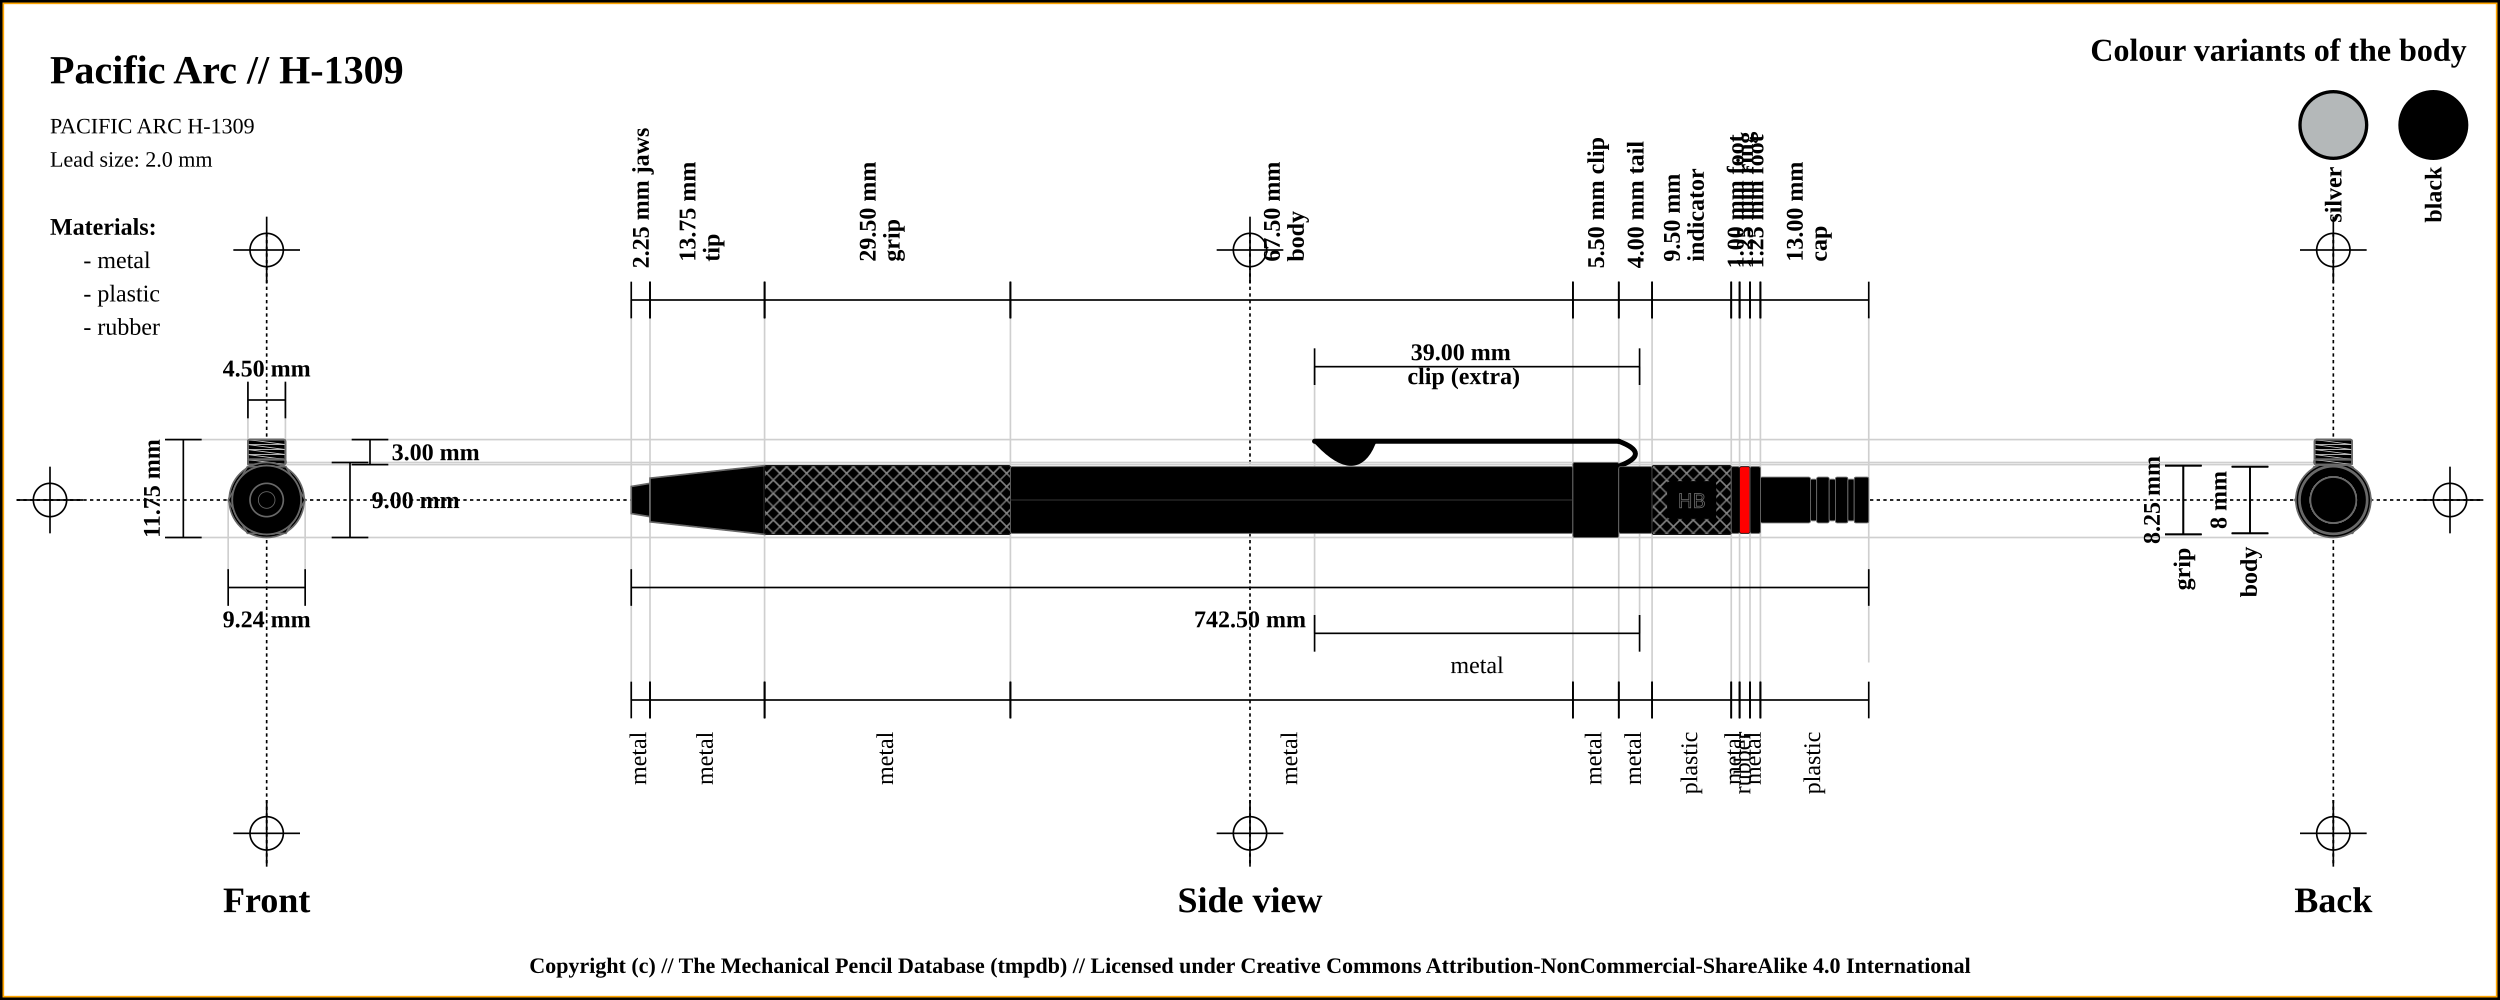
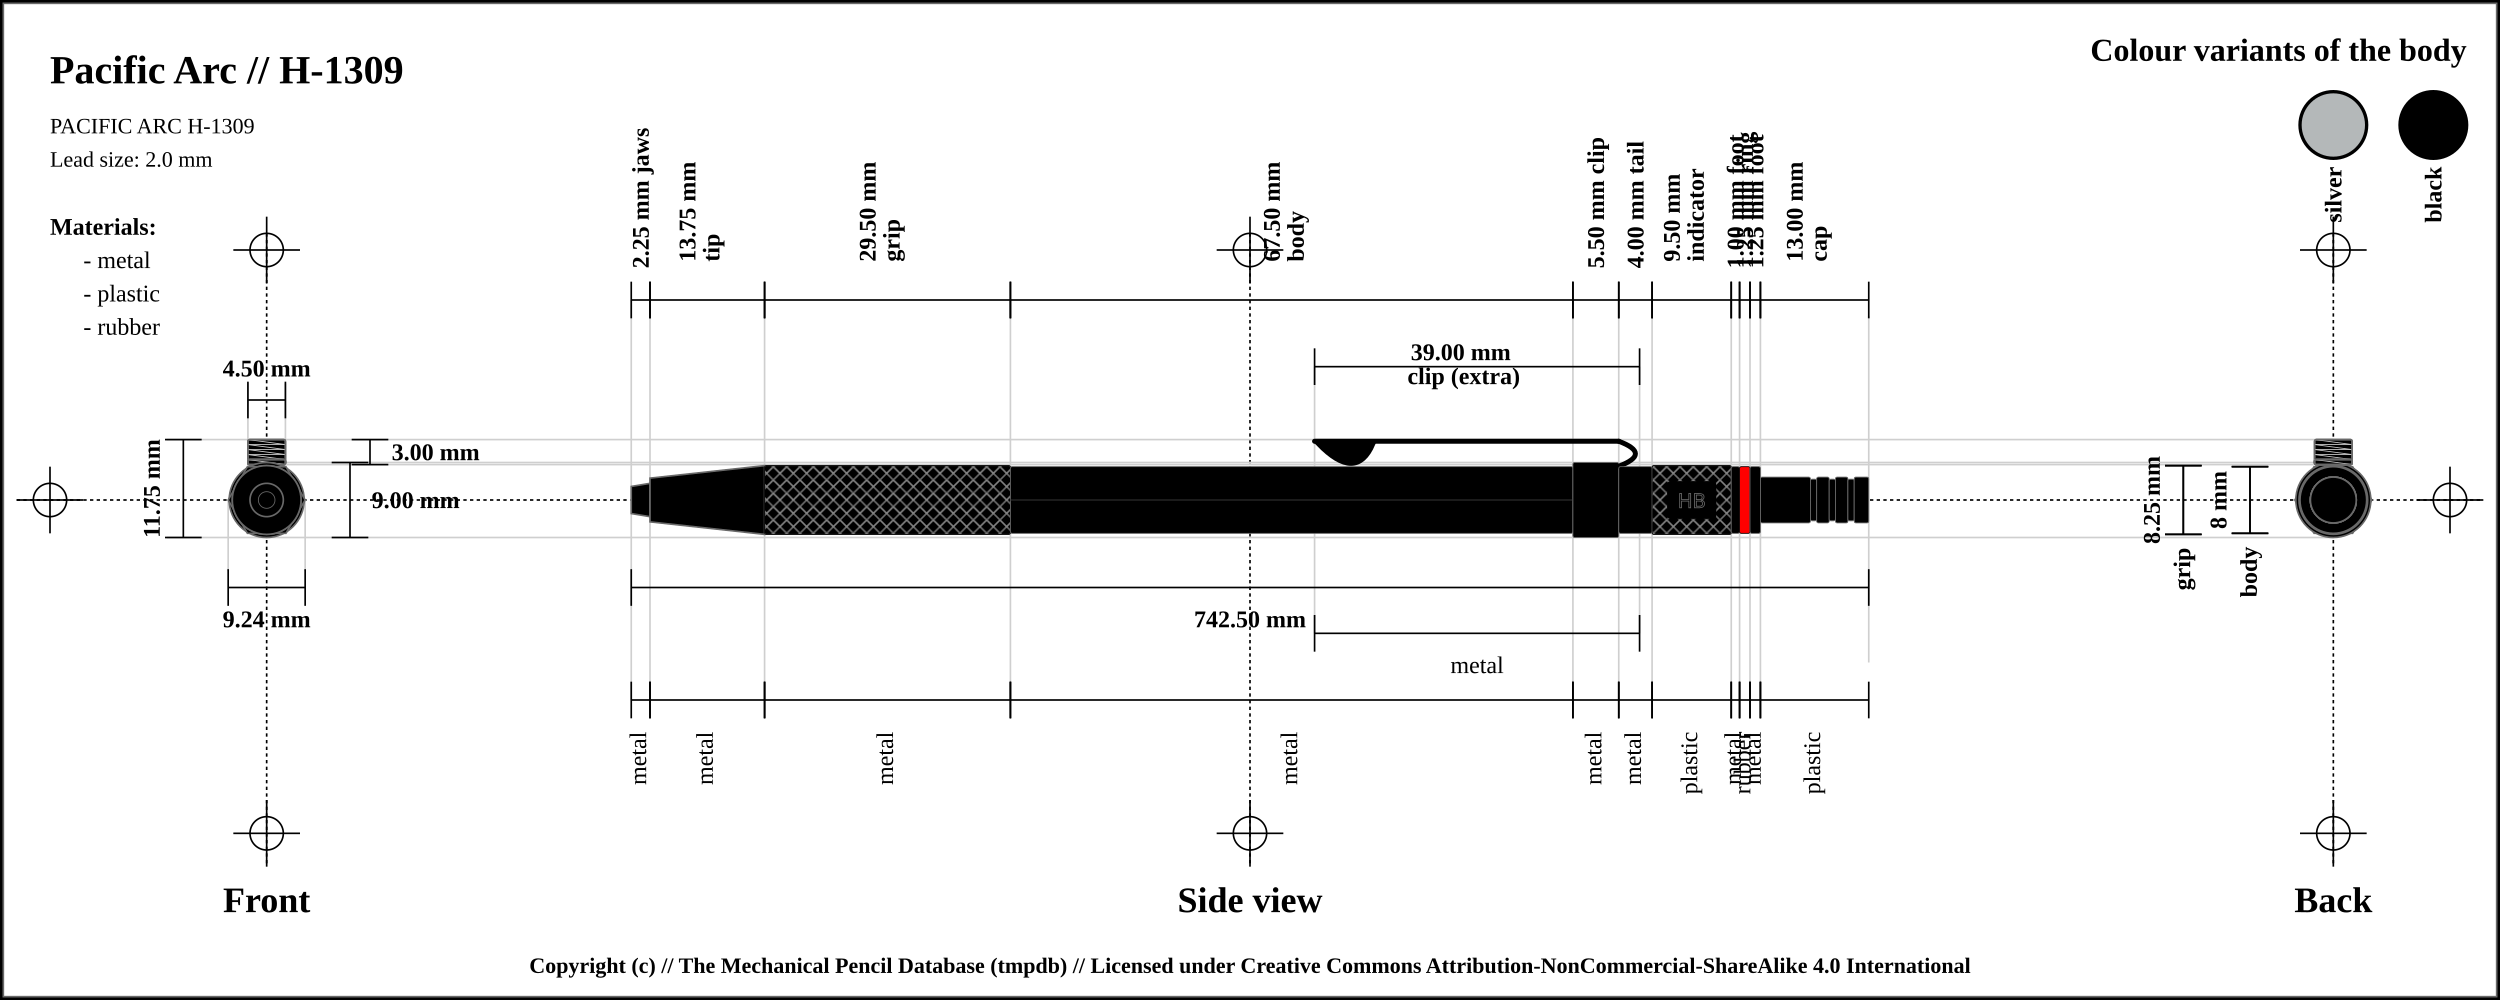
<svg xmlns="http://www.w3.org/2000/svg" width="1500" height="600">
  <pattern id="diagonalHatch" patternUnits="userSpaceOnUse" width="8" height="8">
    <rect width="6" height="6" fill="none" />
    <path stroke="dimgray" stroke-linecap="round" stroke-width="1" d="M 4,4 L 8,8" />
    <path stroke="dimgray" stroke-linecap="round" stroke-width="1" d="M 4,4 L 0,8" />
    <path stroke="gray" stroke-linecap="round" stroke-width="1" d="M 4,4 L 8,0" />
    <path stroke="gray" stroke-linecap="round" stroke-width="1" d="M 4,4 L 0,0" />
  </pattern>
  <rect x="0" y="0" width="1500" height="600" fill="white" stroke="black" stroke-width="4" />
-   <rect x="2" y="2" width="1496" height="596" fill="white" stroke="orange" stroke-width="1" />
+   <rect x="2" y="2" width="1496" height="596" fill="white" stroke="dimgray" stroke-width="1" />
  <line x1="10" y1="300" x2="1490" y2="300" stroke="#000000" stroke-dasharray="2" stroke-width="1" />
  <line x1="10" y1="300" x2="50" y2="300" stroke="#000000" stroke-width="1" />
  <line x1="30" y1="280" x2="30" y2="320" stroke="#000000" stroke-width="1" />
  <circle r="10" cx="30" cy="300" fill="none" stroke="#000000" stroke-width="1" />
  <line x1="1450" y1="300" x2="1490" y2="300" stroke="#000000" stroke-width="1" />
  <line x1="1470" y1="280" x2="1470" y2="320" stroke="#000000" stroke-width="1" />
  <circle r="10" cx="1470" cy="300" fill="none" stroke="#000000" stroke-width="1" />
  <line x1="160" y1="140" x2="160" y2="520" stroke="#000000" stroke-dasharray="2" stroke-width="1" />
  <line x1="140" y1="150" x2="180" y2="150" stroke="#000000" stroke-width="1" />
  <line x1="160" y1="130" x2="160" y2="170" stroke="#000000" stroke-width="1" />
  <circle r="10" cx="160" cy="150" fill="none" stroke="#000000" stroke-width="1" />
  <line x1="140" y1="500" x2="180" y2="500" stroke="#000000" stroke-width="1" />
  <line x1="160" y1="480" x2="160" y2="520" stroke="#000000" stroke-width="1" />
  <circle r="10" cx="160" cy="500" fill="none" stroke="#000000" stroke-width="1" />
  <line x1="750" y1="140" x2="750" y2="520" stroke="#000000" stroke-dasharray="2" stroke-width="1" />
  <line x1="730" y1="150" x2="770" y2="150" stroke="#000000" stroke-width="1" />
  <line x1="750" y1="130" x2="750" y2="170" stroke="#000000" stroke-width="1" />
  <circle r="10" cx="750" cy="150" fill="none" stroke="#000000" stroke-width="1" />
  <line x1="730" y1="500" x2="770" y2="500" stroke="#000000" stroke-width="1" />
  <line x1="750" y1="480" x2="750" y2="520" stroke="#000000" stroke-width="1" />
  <circle r="10" cx="750" cy="500" fill="none" stroke="#000000" stroke-width="1" />
  <line x1="1400" y1="140" x2="1400" y2="520" stroke="#000000" stroke-dasharray="2" stroke-width="1" />
  <line x1="1380" y1="150" x2="1420" y2="150" stroke="#000000" stroke-width="1" />
  <line x1="1400" y1="130" x2="1400" y2="170" stroke="#000000" stroke-width="1" />
  <circle r="10" cx="1400" cy="150" fill="none" stroke="#000000" stroke-width="1" />
  <line x1="1380" y1="500" x2="1420" y2="500" stroke="#000000" stroke-width="1" />
  <line x1="1400" y1="480" x2="1400" y2="520" stroke="#000000" stroke-width="1" />
  <circle r="10" cx="1400" cy="500" fill="none" stroke="#000000" stroke-width="1" />
  <text x="30" y="50" font-size="2.0em" font-weight="bold"> Pacific Arc // H-1309 </text>
  <text x="30" y="80" font-size="1.1em"> PACIFIC ARC H-1309</text>
  <text x="30" y="100" font-size="1.1em"> Lead size: 2.0 mm</text>
  <text x="1480" y="30" font-size="1.6em" font-weight="bold" text-anchor="end" dominant-baseline="central">Colour variants of the body</text>
  <rect x="1440" y="55" width="40" rx="50%" ry="50%" height="40" stroke="black" stroke-width="2" fill="#000000" />
  <text x="1460" y="100" transform="rotate(-90, 1460, 100)" font-size="1.2em" font-weight="bold" text-anchor="end" dominant-baseline="central">black</text>
  <rect x="1380" y="55" width="40" rx="50%" ry="50%" height="40" stroke="black" stroke-width="2" fill="#b4b8b9" />
  <text x="1400" y="100" transform="rotate(-90, 1400, 100)" font-size="1.2em" font-weight="bold" text-anchor="end" dominant-baseline="central">silver</text>
  <text x="30" y="136" font-size="1.2em" font-weight="bold" text-anchor="start" dominant-baseline="central">Materials:</text>
  <text x="50" y="156" font-size="1.2em" text-anchor="start" dominant-baseline="central"> - metal</text>
  <text x="50" y="176" font-size="1.2em" text-anchor="start" dominant-baseline="central"> - plastic</text>
  <text x="50" y="196" font-size="1.2em" text-anchor="start" dominant-baseline="central"> - rubber</text>
  <line x1="100" y1="263.75" x2="1400" y2="263.75" stroke="#cfcfcf" stroke-width="1" />
  <line x1="160" y1="278.75" x2="1400" y2="278.75" stroke="#cfcfcf" stroke-width="1" />
  <line x1="148.75" y1="230" x2="148.75" y2="300" stroke="#cfcfcf" stroke-width="1" />
  <line x1="171.25" y1="230" x2="171.25" y2="300" stroke="#cfcfcf" stroke-width="1" />
  <line x1="160" y1="277.5" x2="1400" y2="277.5" stroke="#cfcfcf" stroke-width="1" />
  <line x1="100" y1="322.5" x2="1400" y2="322.5" stroke="#cfcfcf" stroke-width="1" />
  <line x1="136.906" y1="300" x2="136.906" y2="342.5" stroke="#cfcfcf" stroke-width="1" />
  <line x1="183.094" y1="300" x2="183.094" y2="342.5" stroke="#cfcfcf" stroke-width="1" />
  <line x1="378.75" y1="180" x2="378.75" y2="420" stroke="#cfcfcf" stroke-width="1" />
  <line x1="390" y1="180" x2="390" y2="420" stroke="#cfcfcf" stroke-width="1" />
  <line x1="458.75" y1="180" x2="458.75" y2="420" stroke="#cfcfcf" stroke-width="1" />
  <line x1="606.25" y1="180" x2="606.25" y2="420" stroke="#cfcfcf" stroke-width="1" />
  <line x1="943.75" y1="180" x2="943.75" y2="420" stroke="#cfcfcf" stroke-width="1" />
  <line x1="788.75" y1="220" x2="788.75" y2="380" stroke="#cfcfcf" stroke-width="1" />
  <line x1="983.75" y1="220" x2="983.75" y2="380" stroke="#cfcfcf" stroke-width="1" />
  <line x1="971.25" y1="180" x2="971.25" y2="420" stroke="#cfcfcf" stroke-width="1" />
  <line x1="991.25" y1="180" x2="991.25" y2="420" stroke="#cfcfcf" stroke-width="1" />
  <line x1="1038.75" y1="180" x2="1038.75" y2="420" stroke="#cfcfcf" stroke-width="1" />
  <line x1="1043.75" y1="180" x2="1043.75" y2="420" stroke="#cfcfcf" stroke-width="1" />
  <line x1="1050" y1="180" x2="1050" y2="420" stroke="#cfcfcf" stroke-width="1" />
  <line x1="1056.25" y1="180" x2="1056.25" y2="420" stroke="#cfcfcf" stroke-width="1" />
  <line x1="1121.25" y1="189.5" x2="1121.25" y2="397.5" stroke="#cfcfcf" stroke-width="1" />
  <text x="160" y="540" font-size="1.8em" font-weight="bold" text-anchor="middle" dominant-baseline="central">Front</text>
  <text x="750" y="540" font-size="1.8em" font-weight="bold" text-anchor="middle" dominant-baseline="central">Side view</text>
  <text x="1400" y="540" font-size="1.8em" font-weight="bold" text-anchor="middle" dominant-baseline="central">Back</text>
  <line x1="148.75" y1="229" x2="148.75" y2="251" stroke="black" stroke-width="1" />
  <line x1="148.75" y1="240" x2="171.25" y2="240" stroke="black" stroke-width="1" />
  <line x1="171.25" y1="229" x2="171.25" y2="251" stroke="black" stroke-width="1" />
  <text x="160" y="221" font-size="1.2em" font-weight="bold" text-anchor="middle" dominant-baseline="central" fill="black">
    <tspan x="160" dy="0">4.50 mm</tspan>
  </text>
  <line x1="211" y1="263.75" x2="233" y2="263.75" stroke="black" stroke-width="1" />
  <line x1="222" y1="263.75" x2="222" y2="278.75" stroke="black" stroke-width="1" />
  <line x1="211" y1="278.75" x2="233" y2="278.75" stroke="black" stroke-width="1" />
  <text x="235" y="271.25" font-size="1.2em" font-weight="bold" text-anchor="start" dominant-baseline="central" fill="black">3.00 mm</text>
  <line x1="199" y1="277.5" x2="221" y2="277.5" stroke="black" stroke-width="1" />
  <line x1="210" y1="277.5" x2="210" y2="322.5" stroke="black" stroke-width="1" />
  <line x1="199" y1="322.5" x2="221" y2="322.5" stroke="black" stroke-width="1" />
  <text x="223" y="300" font-size="1.2em" font-weight="bold" text-anchor="start" dominant-baseline="central" fill="black">9.00 mm</text>
  <line x1="99" y1="263.75" x2="121" y2="263.75" stroke="black" stroke-width="1" />
  <line x1="110" y1="263.75" x2="110" y2="322.5" stroke="black" stroke-width="1" />
  <line x1="99" y1="322.5" x2="121" y2="322.5" stroke="black" stroke-width="1" />
  <text x="91" y="293.125" transform="rotate(-90, 91, 293.125)" font-size="1.2em" font-weight="bold" text-anchor="middle" dominant-baseline="central" fill="black">11.75 mm</text>
  <line x1="136.906" y1="341.5" x2="136.906" y2="363.5" stroke="black" stroke-width="1" />
  <line x1="136.906" y1="352.5" x2="183.094" y2="352.5" stroke="black" stroke-width="1" />
  <line x1="183.094" y1="341.5" x2="183.094" y2="363.5" stroke="black" stroke-width="1" />
  <text x="160" y="371.5" font-size="1.2em" font-weight="bold" text-anchor="middle" dominant-baseline="central" fill="black">
    <tspan x="160" dy="0">9.24 mm</tspan>
  </text>
  <line x1="378.75" y1="169" x2="378.75" y2="191" stroke="black" stroke-width="1" />
  <line x1="378.75" y1="180" x2="390" y2="180" stroke="black" stroke-width="1" />
  <line x1="390" y1="169" x2="390" y2="191" stroke="black" stroke-width="1" />
  <text x="384.375" y="161" font-size="1.2em" transform="rotate(-90, 384.375, 161)" font-weight="bold" text-anchor="start" dominant-baseline="central" fill="black">
    <tspan x="384.375" dy="0">2.25 mm jaws</tspan>
  </text>
  <line x1="390" y1="169" x2="390" y2="191" stroke="black" stroke-width="1" />
  <line x1="390" y1="180" x2="458.75" y2="180" stroke="black" stroke-width="1" />
  <line x1="458.75" y1="169" x2="458.75" y2="191" stroke="black" stroke-width="1" />
  <text x="424.375" y="161" font-size="1.2em" transform="rotate(-90, 412.375, 161)" font-weight="bold" text-anchor="start" dominant-baseline="central" fill="black">
    <tspan x="416.375" dy="0">13.75 mm</tspan>
    <tspan x="416.375" dy="1em">tip</tspan>
  </text>
  <line x1="458.75" y1="169" x2="458.75" y2="191" stroke="black" stroke-width="1" />
  <line x1="458.75" y1="180" x2="606.25" y2="180" stroke="black" stroke-width="1" />
  <line x1="606.25" y1="169" x2="606.25" y2="191" stroke="black" stroke-width="1" />
  <text x="532.5" y="161" font-size="1.2em" transform="rotate(-90, 520.5, 161)" font-weight="bold" text-anchor="start" dominant-baseline="central" fill="black">
    <tspan x="524.5" dy="0">29.50 mm</tspan>
    <tspan x="524.5" dy="1em">grip</tspan>
  </text>
  <line x1="606.25" y1="169" x2="606.25" y2="191" stroke="black" stroke-width="1" />
  <line x1="606.25" y1="180" x2="943.75" y2="180" stroke="black" stroke-width="1" />
  <line x1="943.75" y1="169" x2="943.75" y2="191" stroke="black" stroke-width="1" />
  <text x="775" y="161" font-size="1.2em" transform="rotate(-90, 763, 161)" font-weight="bold" text-anchor="start" dominant-baseline="central" fill="black">
    <tspan x="767" dy="0">67.50 mm</tspan>
    <tspan x="767" dy="1em">body</tspan>
  </text>
  <line x1="943.75" y1="169" x2="943.75" y2="191" stroke="black" stroke-width="1" />
  <line x1="943.75" y1="180" x2="971.25" y2="180" stroke="black" stroke-width="1" />
  <line x1="971.25" y1="169" x2="971.25" y2="191" stroke="black" stroke-width="1" />
  <text x="957.5" y="161" font-size="1.2em" transform="rotate(-90, 957.5, 161)" font-weight="bold" text-anchor="start" dominant-baseline="central" fill="black">
    <tspan x="957.5" dy="0">5.50 mm clip</tspan>
  </text>
  <line x1="788.75" y1="209" x2="788.75" y2="231" stroke="black" stroke-width="1" />
  <line x1="788.75" y1="220" x2="983.75" y2="220" stroke="black" stroke-width="1" />
  <line x1="983.75" y1="209" x2="983.75" y2="231" stroke="black" stroke-width="1" />
  <text x="886.25" y="212" font-weight="bold" font-size="1.2em" text-anchor="middle" dominant-baseline="middle" fill="black">
    <tspan x="878.25" dy="0">39.00 mm</tspan>
    <tspan x="878.25" dy="1em">clip (extra)</tspan>
  </text>
  <line x1="971.25" y1="169" x2="971.25" y2="191" stroke="black" stroke-width="1" />
  <line x1="971.25" y1="180" x2="991.25" y2="180" stroke="black" stroke-width="1" />
  <line x1="991.25" y1="169" x2="991.25" y2="191" stroke="black" stroke-width="1" />
  <text x="981.25" y="161" font-size="1.2em" transform="rotate(-90, 981.25, 161)" font-weight="bold" text-anchor="start" dominant-baseline="central" fill="black">
    <tspan x="981.25" dy="0">4.00 mm tail</tspan>
  </text>
  <line x1="991.25" y1="169" x2="991.25" y2="191" stroke="black" stroke-width="1" />
  <line x1="991.25" y1="180" x2="1038.75" y2="180" stroke="black" stroke-width="1" />
  <line x1="1038.75" y1="169" x2="1038.75" y2="191" stroke="black" stroke-width="1" />
  <text x="1015" y="161" font-size="1.2em" transform="rotate(-90, 1003, 161)" font-weight="bold" text-anchor="start" dominant-baseline="central" fill="black">
    <tspan x="1007" dy="0">9.50 mm</tspan>
    <tspan x="1007" dy="1em">indicator</tspan>
  </text>
  <line x1="1038.75" y1="169" x2="1038.75" y2="191" stroke="black" stroke-width="1" />
  <line x1="1038.75" y1="180" x2="1043.75" y2="180" stroke="black" stroke-width="1" />
  <line x1="1043.75" y1="169" x2="1043.75" y2="191" stroke="black" stroke-width="1" />
  <text x="1041.25" y="161" font-size="1.2em" transform="rotate(-90, 1041.25, 161)" font-weight="bold" text-anchor="start" dominant-baseline="central" fill="black">
    <tspan x="1041.25" dy="0">1.00 mm foot</tspan>
  </text>
  <line x1="1043.75" y1="169" x2="1043.75" y2="191" stroke="black" stroke-width="1" />
  <line x1="1043.75" y1="180" x2="1050" y2="180" stroke="black" stroke-width="1" />
  <line x1="1050" y1="169" x2="1050" y2="191" stroke="black" stroke-width="1" />
  <text x="1046.875" y="161" font-size="1.2em" transform="rotate(-90, 1046.875, 161)" font-weight="bold" text-anchor="start" dominant-baseline="central" fill="black">
    <tspan x="1046.875" dy="0">1.25 mm ring</tspan>
  </text>
  <line x1="1050" y1="169" x2="1050" y2="191" stroke="black" stroke-width="1" />
  <line x1="1050" y1="180" x2="1056.25" y2="180" stroke="black" stroke-width="1" />
  <line x1="1056.25" y1="169" x2="1056.25" y2="191" stroke="black" stroke-width="1" />
  <text x="1053.125" y="161" font-size="1.2em" transform="rotate(-90, 1053.125, 161)" font-weight="bold" text-anchor="start" dominant-baseline="central" fill="black">
    <tspan x="1053.125" dy="0">1.25 mm foot</tspan>
  </text>
  <line x1="1056.25" y1="169" x2="1056.25" y2="191" stroke="black" stroke-width="1" />
  <line x1="1056.25" y1="180" x2="1121.25" y2="180" stroke="black" stroke-width="1" />
  <line x1="1121.25" y1="169" x2="1121.25" y2="191" stroke="black" stroke-width="1" />
  <text x="1088.75" y="161" font-size="1.2em" transform="rotate(-90, 1076.75, 161)" font-weight="bold" text-anchor="start" dominant-baseline="central" fill="black">
    <tspan x="1080.75" dy="0">13.00 mm</tspan>
    <tspan x="1080.75" dy="1em">cap</tspan>
  </text>
  <line x1="378.75" y1="341.5" x2="378.75" y2="363.5" stroke="black" stroke-width="1" />
  <line x1="378.75" y1="352.5" x2="1121.25" y2="352.5" stroke="black" stroke-width="1" />
  <line x1="1121.25" y1="341.5" x2="1121.25" y2="363.5" stroke="black" stroke-width="1" />
  <text x="750" y="371.5" font-size="1.2em" font-weight="bold" text-anchor="middle" dominant-baseline="central" fill="black">
    <tspan x="750" dy="0">742.50 mm</tspan>
  </text>
  <line x1="378.75" y1="409" x2="378.75" y2="431" stroke="black" stroke-width="1" />
  <line x1="378.75" y1="420" x2="390" y2="420" stroke="black" stroke-width="1" />
  <line x1="390" y1="409" x2="390" y2="431" stroke="black" stroke-width="1" />
  <text x="384.375" y="439" font-size="1.2em" transform="rotate(-90, 384.375, 439)" text-anchor="end" dominant-baseline="middle" fill="black">
    <tspan x="384.375" dy="0">metal</tspan>
  </text>
  <line x1="390" y1="409" x2="390" y2="431" stroke="black" stroke-width="1" />
  <line x1="390" y1="420" x2="458.75" y2="420" stroke="black" stroke-width="1" />
  <line x1="458.75" y1="409" x2="458.75" y2="431" stroke="black" stroke-width="1" />
  <text x="424.375" y="439" font-size="1.2em" transform="rotate(-90, 424.375, 439)" text-anchor="end" dominant-baseline="middle" fill="black">
    <tspan x="424.375" dy="0">metal</tspan>
  </text>
  <line x1="458.75" y1="409" x2="458.75" y2="431" stroke="black" stroke-width="1" />
  <line x1="458.75" y1="420" x2="606.25" y2="420" stroke="black" stroke-width="1" />
  <line x1="606.25" y1="409" x2="606.25" y2="431" stroke="black" stroke-width="1" />
  <text x="532.5" y="439" font-size="1.2em" transform="rotate(-90, 532.5, 439)" text-anchor="end" dominant-baseline="middle" fill="black">
    <tspan x="532.5" dy="0">metal</tspan>
  </text>
  <line x1="606.25" y1="409" x2="606.25" y2="431" stroke="black" stroke-width="1" />
  <line x1="606.25" y1="420" x2="943.75" y2="420" stroke="black" stroke-width="1" />
  <line x1="943.75" y1="409" x2="943.75" y2="431" stroke="black" stroke-width="1" />
  <text x="775" y="439" font-size="1.2em" transform="rotate(-90, 775, 439)" text-anchor="end" dominant-baseline="middle" fill="black">
    <tspan x="775" dy="0">metal</tspan>
  </text>
  <line x1="943.75" y1="409" x2="943.75" y2="431" stroke="black" stroke-width="1" />
  <line x1="943.75" y1="420" x2="971.25" y2="420" stroke="black" stroke-width="1" />
  <line x1="971.25" y1="409" x2="971.25" y2="431" stroke="black" stroke-width="1" />
  <text x="957.5" y="439" font-size="1.2em" transform="rotate(-90, 957.5, 439)" text-anchor="end" dominant-baseline="middle" fill="black">
    <tspan x="957.5" dy="0">metal</tspan>
  </text>
  <line x1="788.75" y1="369" x2="788.75" y2="391" stroke="black" stroke-width="1" />
  <line x1="788.75" y1="380" x2="983.75" y2="380" stroke="black" stroke-width="1" />
  <line x1="983.75" y1="369" x2="983.75" y2="391" stroke="black" stroke-width="1" />
  <text x="886.25" y="399" font-size="1.2em" text-anchor="middle" dominant-baseline="central" fill="black">
    <tspan x="886.25" dy="0">metal</tspan>
  </text>
  <line x1="971.25" y1="409" x2="971.25" y2="431" stroke="black" stroke-width="1" />
  <line x1="971.25" y1="420" x2="991.25" y2="420" stroke="black" stroke-width="1" />
  <line x1="991.25" y1="409" x2="991.25" y2="431" stroke="black" stroke-width="1" />
  <text x="981.25" y="439" font-size="1.2em" transform="rotate(-90, 981.25, 439)" text-anchor="end" dominant-baseline="middle" fill="black">
    <tspan x="981.25" dy="0">metal</tspan>
  </text>
  <line x1="991.25" y1="409" x2="991.25" y2="431" stroke="black" stroke-width="1" />
  <line x1="991.25" y1="420" x2="1038.75" y2="420" stroke="black" stroke-width="1" />
  <line x1="1038.75" y1="409" x2="1038.75" y2="431" stroke="black" stroke-width="1" />
  <text x="1015" y="439" font-size="1.2em" transform="rotate(-90, 1015, 439)" text-anchor="end" dominant-baseline="middle" fill="black">
    <tspan x="1015" dy="0">plastic</tspan>
  </text>
  <line x1="1038.75" y1="409" x2="1038.75" y2="431" stroke="black" stroke-width="1" />
  <line x1="1038.75" y1="420" x2="1043.75" y2="420" stroke="black" stroke-width="1" />
  <line x1="1043.75" y1="409" x2="1043.75" y2="431" stroke="black" stroke-width="1" />
  <text x="1041.25" y="439" font-size="1.2em" transform="rotate(-90, 1041.25, 439)" text-anchor="end" dominant-baseline="middle" fill="black">
    <tspan x="1041.25" dy="0">metal</tspan>
  </text>
  <line x1="1043.75" y1="409" x2="1043.75" y2="431" stroke="black" stroke-width="1" />
  <line x1="1043.75" y1="420" x2="1050" y2="420" stroke="black" stroke-width="1" />
  <line x1="1050" y1="409" x2="1050" y2="431" stroke="black" stroke-width="1" />
  <text x="1046.875" y="439" font-size="1.2em" transform="rotate(-90, 1046.875, 439)" text-anchor="end" dominant-baseline="middle" fill="black">
    <tspan x="1046.875" dy="0">rubber</tspan>
  </text>
  <line x1="1050" y1="409" x2="1050" y2="431" stroke="black" stroke-width="1" />
  <line x1="1050" y1="420" x2="1056.25" y2="420" stroke="black" stroke-width="1" />
  <line x1="1056.25" y1="409" x2="1056.25" y2="431" stroke="black" stroke-width="1" />
  <text x="1053.125" y="439" font-size="1.2em" transform="rotate(-90, 1053.125, 439)" text-anchor="end" dominant-baseline="middle" fill="black">
    <tspan x="1053.125" dy="0">metal</tspan>
  </text>
  <line x1="1056.25" y1="409" x2="1056.25" y2="431" stroke="black" stroke-width="1" />
  <line x1="1056.25" y1="420" x2="1121.25" y2="420" stroke="black" stroke-width="1" />
  <line x1="1121.25" y1="409" x2="1121.25" y2="431" stroke="black" stroke-width="1" />
  <text x="1088.75" y="439" font-size="1.2em" transform="rotate(-90, 1088.75, 439)" text-anchor="end" dominant-baseline="middle" fill="black">
    <tspan x="1088.75" dy="0">plastic</tspan>
  </text>
  <line x1="1299" y1="279.375" x2="1321" y2="279.375" stroke="black" stroke-width="1" />
  <line x1="1310" y1="279.375" x2="1310" y2="320.625" stroke="black" stroke-width="1" />
  <line x1="1299" y1="320.625" x2="1321" y2="320.625" stroke="black" stroke-width="1" />
  <text x="1291" y="300" transform="rotate(-90, 1291, 300)" font-size="1.2em" font-weight="bold" text-anchor="middle" dominant-baseline="central" fill="black">8.25 mm</text>
  <line x1="1299" y1="279.375" x2="1321" y2="279.375" stroke="black" stroke-width="1" />
  <line x1="1310" y1="279.375" x2="1310" y2="320.625" stroke="black" stroke-width="1" />
  <line x1="1299" y1="320.625" x2="1321" y2="320.625" stroke="black" stroke-width="1" />
  <text x="1310" y="328.625" transform="rotate(-90, 1310, 328.625)" font-weight="bold" font-size="1.2em" text-anchor="end" dominant-baseline="middle" fill="black">grip</text>
  <line x1="1339" y1="280" x2="1361" y2="280" stroke="black" stroke-width="1" />
  <line x1="1350" y1="280" x2="1350" y2="320" stroke="black" stroke-width="1" />
  <line x1="1339" y1="320" x2="1361" y2="320" stroke="black" stroke-width="1" />
  <text x="1331" y="300" transform="rotate(-90, 1331, 300)" font-size="1.2em" font-weight="bold" text-anchor="middle" dominant-baseline="central" fill="black">8 mm</text>
  <line x1="1339" y1="280" x2="1361" y2="280" stroke="black" stroke-width="1" />
  <line x1="1350" y1="280" x2="1350" y2="320" stroke="black" stroke-width="1" />
  <line x1="1339" y1="320" x2="1361" y2="320" stroke="black" stroke-width="1" />
  <text x="1350" y="328" transform="rotate(-90, 1350, 328)" font-weight="bold" font-size="1.2em" text-anchor="end" dominant-baseline="middle" fill="black">body</text>
  <path d="M378.75 291.875 L390 290 L390 310 L378.75 308.125 Z" stroke-width="1" stroke="dimgray" fill="#000000" />
  <path d="M390 286.875 L458.75 279.375 L458.75 320.625 L390 313.125 Z" stroke-width="1" stroke="dimgray" fill="#000000" />
  <rect x="458.75" y="279.375" width="147.5" height="41.25" rx="1" ry="1" stroke-width="0.5" stroke="dimgray" fill="#000000" />
  <rect x="458.75" y="279.375" width="147.5" height="41.25" rx="1" ry="1" stroke-width="0.5" stroke="black" fill="url(#diagonalHatch)" />
  <rect x="606.25" y="280" width="337.5" height="40" rx="1" ry="1" stroke-width="0.5" stroke="dimgray" fill="#000000" />
  <line x1="606.25" y1="300" x2="943.75" y2="300" stroke-width="1.5" stroke="black" fill="none" stroke-opacity="0.5" />
  <line x1="606.25" y1="300" x2="943.75" y2="300" stroke-width="0.5" stroke="gray" fill="none" stroke-opacity="0.5" />
  <rect x="943.75" y="277.5" width="27.5" height="45" rx="1" ry="1" stroke-width="0.5" stroke="dimgray" fill="#000000" />
  <path d="M791 266.25 Q813.75 289.75 823.75 266.25 Z" stroke-width="3" stroke="black" fill="dimgray" stroke-linecap="round" />
  <line x1="788.75" y1="264.75" x2="971.25" y2="264.75" stroke-width="3" stroke="black" fill="dimgray" stroke-linecap="round" />
/&gt;<path d="M971.25 264.75 Q991.25 272.25 971.25 279.75" stroke-width="3" stroke="black" fill="none" stroke-linecap="round" />
  <path d="M791 266.25 Q813.75 288.75 823.75 266.25 Z" stroke-width="2" stroke="#000000" fill="#000000" stroke-linecap="round" />
  <line x1="788.75" y1="264.75" x2="971.25" y2="264.75" stroke-width="2" stroke="#000000" fill="#000000" stroke-linecap="round" />
/&gt;<path d="M971.25 264.75 Q991.25 272.25 971.25 279.75" stroke-width="2" stroke="#000000" fill="none" stroke-linecap="round" />
  <rect x="971.25" y="280" width="20" height="40" rx="1" ry="1" stroke-width="0.5" stroke="dimgray" fill="#000000" />
  <rect x="991.25" y="279.375" width="47.5" height="41.25" rx="1" ry="1" stroke-width="0.5" stroke="dimgray" fill="#000000" />
  <rect x="991.25" y="279.375" width="47.5" height="41.25" rx="1" ry="1" stroke-width="0.5" stroke="black" fill="url(#diagonalHatch)" />
  <rect x="1001.25" y="289.688" width="27.5" height="20.625" rx="1" ry="1" stroke-width="2" stroke="black" fill="#000000" />
  <text x="1015" y="300" text-anchor="middle" dominant-baseline="central">
    <tspan stroke="dimgray" stroke-width="0.5" font-family="sans-serif" fill="black" textLength="{this.width * 5 - 24}"> HB</tspan>
  </text>
  <rect x="1038.75" y="280" width="5" height="40" rx="1" ry="1" stroke-width="0.5" stroke="dimgray" fill="#000000" />
  <rect x="1043.75" y="280" width="6.25" height="40" rx="1" ry="1" stroke-width="0.5" stroke="black" fill="red" />
  <rect x="1050" y="280" width="6.25" height="40" rx="1" ry="1" stroke-width="0.5" stroke="dimgray" fill="#000000" />
  <rect x="1056.25" y="286.25" width="30" height="27.5" rx="1" ry="1" stroke-width="0.5" stroke="dimgray" fill="#000000" />
  <rect x="1086.25" y="287.5" width="3.75" height="25" rx="1" ry="1" stroke-width="0.5" stroke="dimgray" fill="#000000" />
  <rect x="1090" y="286.25" width="7.5" height="27.5" rx="1" ry="1" stroke-width="0.5" stroke="dimgray" fill="#000000" />
  <rect x="1097.5" y="287.5" width="3.75" height="25" rx="1" ry="1" stroke-width="0.5" stroke="dimgray" fill="#000000" />
  <rect x="1101.25" y="286.25" width="7.5" height="27.5" rx="1" ry="1" stroke-width="0.5" stroke="dimgray" fill="#000000" />
  <rect x="1108.75" y="287.5" width="3.75" height="25" rx="1" ry="1" stroke-width="0.5" stroke="dimgray" fill="#000000" />
  <rect x="1112.5" y="286.25" width="8.75" height="27.5" rx="1" ry="1" stroke-width="0.5" stroke="dimgray" fill="#000000" />
  <circle r="13.75" cx="160" cy="300" fill="#000000" stroke="dimgray" stroke-width="1" />
  <circle r="12.5" cx="160" cy="300" fill="#000000" stroke="dimgray" stroke-width="1" />
  <circle r="13.75" cx="160" cy="300" fill="#000000" stroke="dimgray" stroke-width="1" />
  <circle r="12.5" cx="160" cy="300" fill="#000000" stroke="dimgray" stroke-width="1" />
  <circle r="13.75" cx="160" cy="300" fill="#000000" stroke="dimgray" stroke-width="1" />
  <circle r="12.5" cx="160" cy="300" fill="#000000" stroke="dimgray" stroke-width="1" />
  <circle r="13.75" cx="160" cy="300" fill="#000000" stroke="dimgray" stroke-width="1" />
  <circle r="20" cx="160" cy="300" fill="#000000" stroke="dimgray" stroke-width="1" />
  <circle r="20" cx="160" cy="300" fill="red" stroke="dimgray" stroke-width="1" />
  <circle r="20" cx="160" cy="300" fill="#000000" stroke="dimgray" stroke-width="1" />
  <circle r="20.625" cx="160" cy="300" fill="#000000" stroke="dimgray" stroke-width="1" />
  <circle r="20" cx="160" cy="300" fill="#000000" stroke="dimgray" stroke-width="1" />
  <rect x="148.75" y="263.75" width="22.5" height="15" rx="1" ry="1" stroke-width="1.0" stroke="dimgray" fill="#000000" />
  <line x1="148.75" x2="171.25" y1="263.75" y2="266.75" stroke-width="0.5" stroke="#cfcfcf" />
  <line x1="148.75" x2="171.25" y1="266.75" y2="266.75" stroke-width="0.5" stroke="#cfcfcf" />
  <line x1="148.75" x2="171.25" y1="266.75" y2="269.75" stroke-width="0.5" stroke="#cfcfcf" />
  <line x1="148.75" x2="171.25" y1="269.75" y2="269.75" stroke-width="0.5" stroke="#cfcfcf" />
  <line x1="148.75" x2="171.25" y1="269.75" y2="272.75" stroke-width="0.5" stroke="#cfcfcf" />
  <line x1="148.75" x2="171.25" y1="272.75" y2="272.75" stroke-width="0.5" stroke="#cfcfcf" />
  <line x1="148.75" x2="171.25" y1="272.75" y2="275.75" stroke-width="0.5" stroke="#cfcfcf" />
  <line x1="148.75" x2="171.25" y1="275.75" y2="275.75" stroke-width="0.5" stroke="#cfcfcf" />
  <line x1="148.75" x2="171.25" y1="275.75" y2="278.75" stroke-width="0.5" stroke="#cfcfcf" />
  <rect x="148.75" y="263.75" width="22.5" height="15" rx="1" ry="1" stroke-width="1.0" stroke="dimgray" fill="none" />
  <rect x="148.75" y="275.75" width="22.5" height="3" rx="1" ry="1" stroke-width="1.0" stroke="dimgray" fill="#000000" />
  <line x1="148.75" x2="171.25" y1="275.75" y2="278.75" stroke-width="0.5" stroke="#cfcfcf" />
  <rect x="148.75" y="275.75" width="22.5" height="3" rx="1" ry="1" stroke-width="1.0" stroke="dimgray" fill="none" />
  <rect x="148.75" y="275.75" width="22.5" height="3" rx="1" ry="1" stroke-width="1.0" stroke="dimgray" fill="#000000" />
  <line x1="148.75" x2="171.25" y1="275.75" y2="278.75" stroke-width="0.5" stroke="#cfcfcf" />
  <rect x="148.75" y="275.75" width="22.5" height="3" rx="1" ry="1" stroke-width="1.0" stroke="dimgray" fill="none" />
  <circle r="22.5" cx="160" cy="300" fill="#000000" stroke="dimgray" stroke-width="1" />
  <polygon points="148.453,280 171.547,280 183.094,300 171.547,320 148.453,320 136.906,300 " stroke="dimgray" stroke-width="1" fill="#000000" />
  <circle r="20.625" cx="160" cy="300" fill="#000000" stroke="dimgray" stroke-width="1" />
  <circle r="13.125" cx="160" cy="300" stroke="dimgray" stroke-width="1" fill="#000000" />
  <circle r="20.625" cx="160" cy="300" stroke="dimgray" stroke-width="1" fill="#000000" />
  <circle r="8.125" cx="160" cy="300" stroke="dimgray" stroke-width="1" fill="#000000" />
  <circle r="10" cx="160" cy="300" stroke="dimgray" stroke-width="1" fill="#000000" />
  <circle r="5" cx="160" cy="300" fill="black" stroke="dimgray" stroke-width="0.5" />
  <circle r="8.125" cx="1400" cy="300" stroke="dimgray" stroke-width="1" fill="#000000" />
  <circle r="10" cx="1400" cy="300" stroke="dimgray" stroke-width="1" fill="#000000" />
  <circle r="13.125" cx="1400" cy="300" stroke="dimgray" stroke-width="1" fill="#000000" />
  <circle r="20.625" cx="1400" cy="300" stroke="dimgray" stroke-width="1" fill="#000000" />
  <circle r="20.625" cx="1400" cy="300" fill="#000000" stroke="dimgray" stroke-width="1" />
  <polygon points="1388.453,280 1411.547,280 1423.094,300 1411.547,320 1388.453,320 1376.906,300 " stroke="dimgray" stroke-width="1" fill="#000000" />
  <circle r="22.5" cx="1400" cy="300" fill="#000000" stroke="dimgray" stroke-width="1" />
  <rect x="1388.75" y="263.75" width="22.5" height="15" rx="1" ry="1" stroke-width="1.0" stroke="dimgray" fill="#000000" />
  <line x1="1388.75" x2="1411.25" y1="263.75" y2="266.75" stroke-width="0.5" stroke="#cfcfcf" />
  <line x1="1388.75" x2="1411.25" y1="266.75" y2="266.75" stroke-width="0.5" stroke="#cfcfcf" />
  <line x1="1388.75" x2="1411.25" y1="266.75" y2="269.75" stroke-width="0.5" stroke="#cfcfcf" />
  <line x1="1388.75" x2="1411.25" y1="269.75" y2="269.75" stroke-width="0.5" stroke="#cfcfcf" />
  <line x1="1388.75" x2="1411.25" y1="269.75" y2="272.75" stroke-width="0.5" stroke="#cfcfcf" />
  <line x1="1388.75" x2="1411.25" y1="272.75" y2="272.75" stroke-width="0.5" stroke="#cfcfcf" />
  <line x1="1388.75" x2="1411.25" y1="272.75" y2="275.75" stroke-width="0.5" stroke="#cfcfcf" />
  <line x1="1388.75" x2="1411.25" y1="275.75" y2="275.75" stroke-width="0.5" stroke="#cfcfcf" />
  <line x1="1388.75" x2="1411.25" y1="275.75" y2="278.75" stroke-width="0.5" stroke="#cfcfcf" />
  <rect x="1388.75" y="263.75" width="22.5" height="15" rx="1" ry="1" stroke-width="1.0" stroke="dimgray" fill="none" />
  <rect x="1388.75" y="275.75" width="22.5" height="3" rx="1" ry="1" stroke-width="1.0" stroke="dimgray" fill="#000000" />
  <line x1="1388.75" x2="1411.25" y1="275.75" y2="278.75" stroke-width="0.5" stroke="#cfcfcf" />
  <rect x="1388.75" y="275.75" width="22.5" height="3" rx="1" ry="1" stroke-width="1.0" stroke="dimgray" fill="none" />
  <rect x="1388.75" y="275.75" width="22.5" height="3" rx="1" ry="1" stroke-width="1.0" stroke="dimgray" fill="#000000" />
  <line x1="1388.75" x2="1411.25" y1="275.75" y2="278.75" stroke-width="0.5" stroke="#cfcfcf" />
  <rect x="1388.75" y="275.75" width="22.5" height="3" rx="1" ry="1" stroke-width="1.0" stroke="dimgray" fill="none" />
  <circle r="20" cx="1400" cy="300" fill="#000000" stroke="dimgray" stroke-width="1" />
  <circle r="20.625" cx="1400" cy="300" fill="#000000" stroke="dimgray" stroke-width="1" />
  <circle r="20" cx="1400" cy="300" fill="#000000" stroke="dimgray" stroke-width="1" />
  <circle r="20" cx="1400" cy="300" fill="red" stroke="dimgray" stroke-width="1" />
  <circle r="20" cx="1400" cy="300" fill="#000000" stroke="dimgray" stroke-width="1" />
  <circle r="13.75" cx="1400" cy="300" fill="#000000" stroke="dimgray" stroke-width="1" />
  <circle r="12.5" cx="1400" cy="300" fill="#000000" stroke="dimgray" stroke-width="1" />
  <circle r="13.75" cx="1400" cy="300" fill="#000000" stroke="dimgray" stroke-width="1" />
  <circle r="12.5" cx="1400" cy="300" fill="#000000" stroke="dimgray" stroke-width="1" />
  <circle r="13.75" cx="1400" cy="300" fill="#000000" stroke="dimgray" stroke-width="1" />
  <circle r="12.5" cx="1400" cy="300" fill="#000000" stroke="dimgray" stroke-width="1" />
  <circle r="13.75" cx="1400" cy="300" fill="#000000" stroke="dimgray" stroke-width="1" />
  <text x="50%" y="580" font-size="1.1em" font-weight="bold" text-anchor="middle" dominant-baseline="middle">Copyright (c) // The Mechanical Pencil Database (tmpdb) // Licensed under Creative Commons Attribution-NonCommercial-ShareAlike 4.0 International</text>
</svg>
